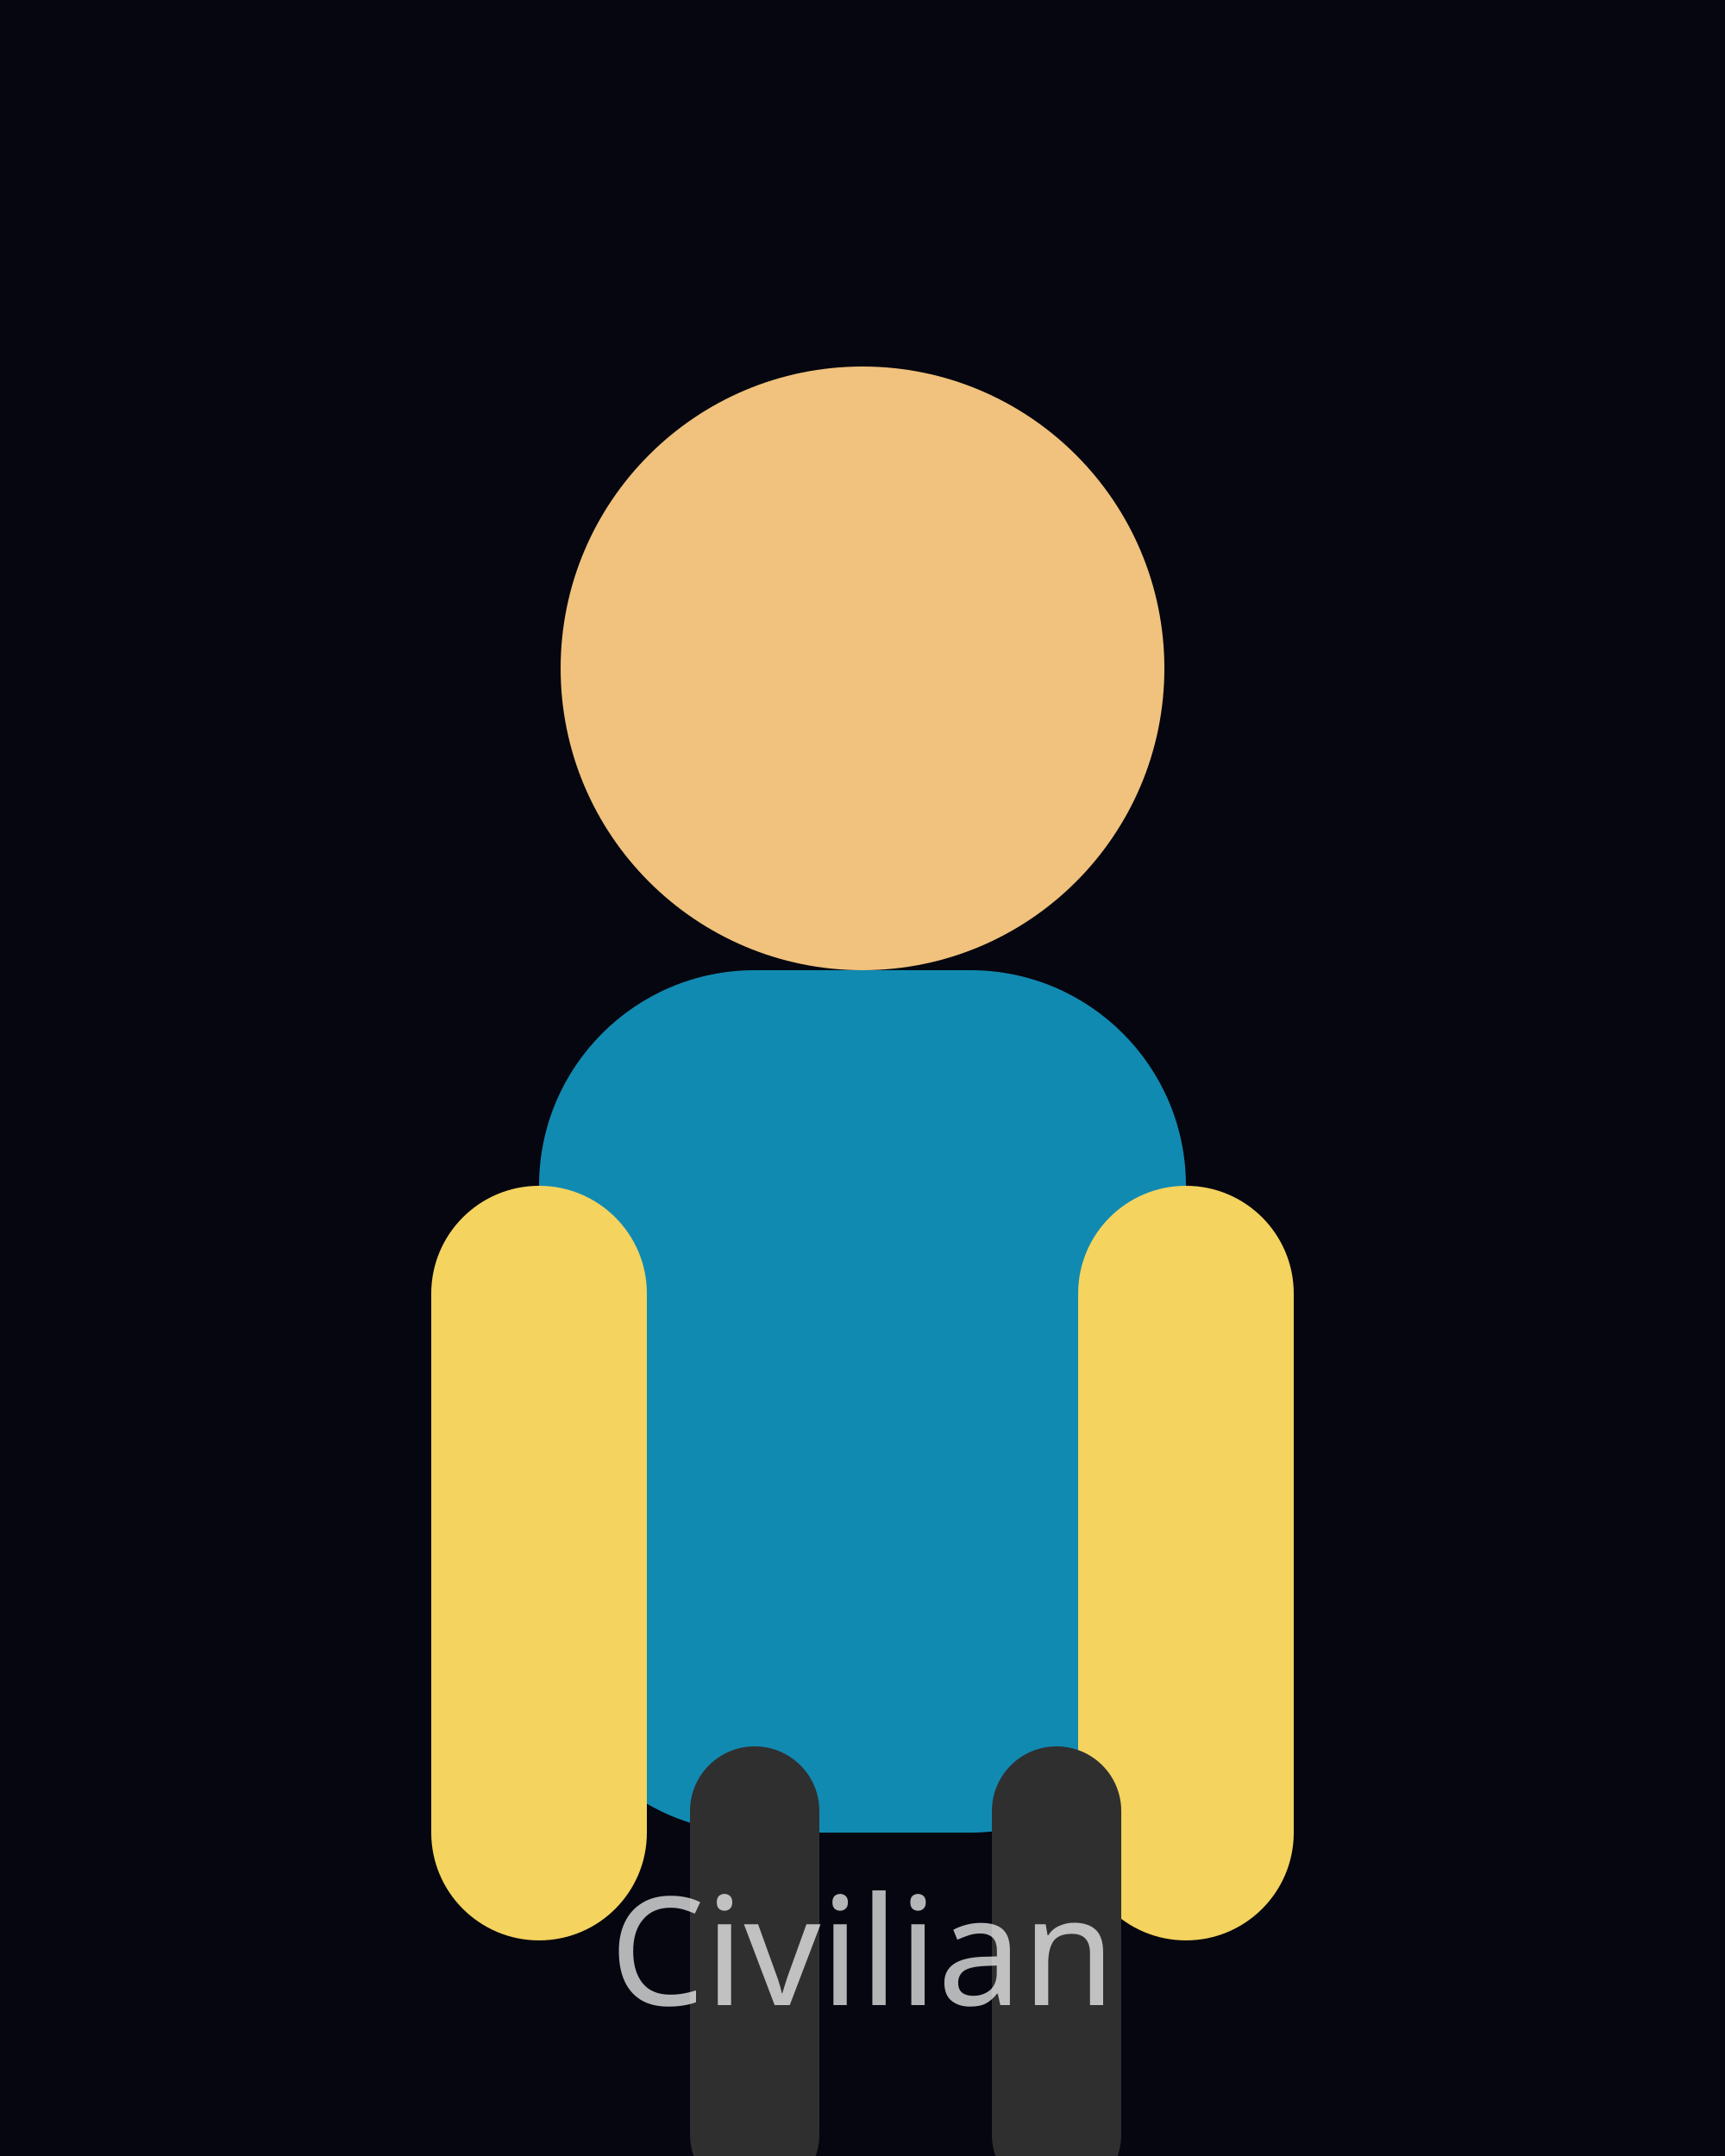
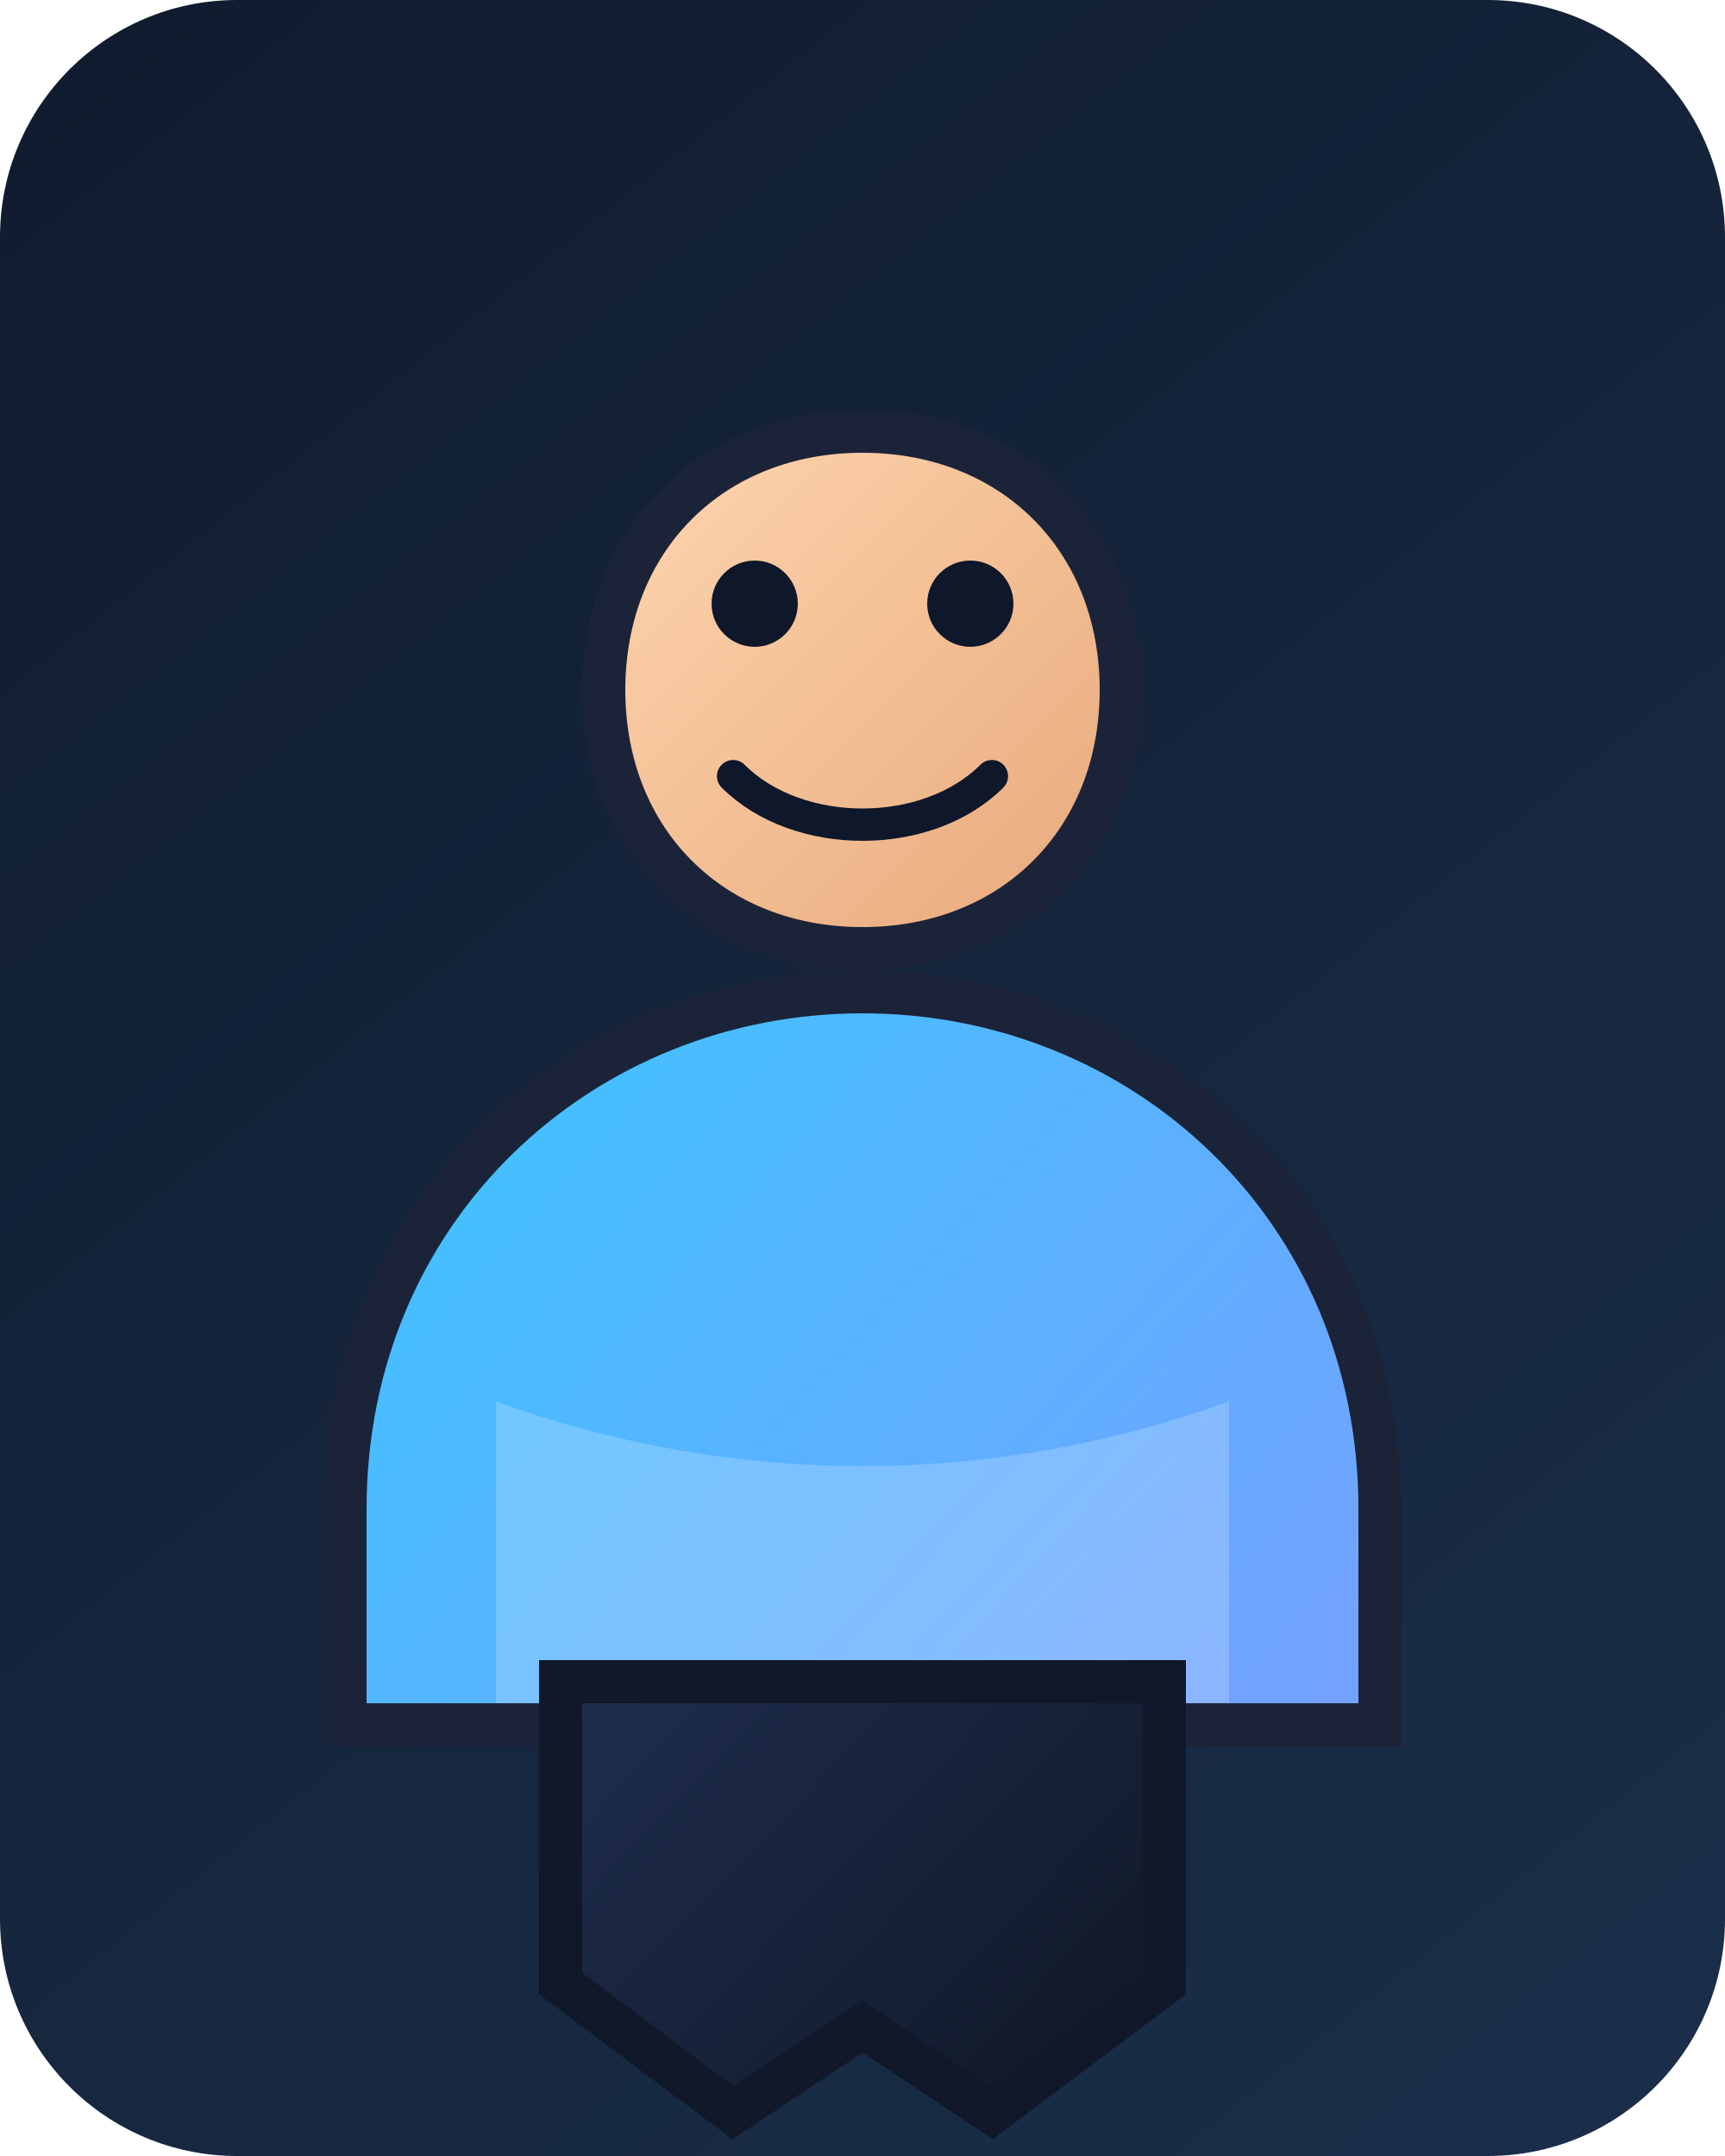
- <svg xmlns="http://www.w3.org/2000/svg" viewBox="0 0 160 200">
-   <rect width="160" height="200" fill="#05060f" />
-   <g transform="translate(40,30)">
-     <circle cx="40" cy="32" r="28" fill="#f1c27d" />
-     <rect x="10" y="60" width="60" height="80" rx="20" fill="#118ab2" />
-     <rect x="0" y="80" width="20" height="70" rx="10" fill="#f4d35e" />
-     <rect x="60" y="80" width="20" height="70" rx="10" fill="#f4d35e" />
-     <rect x="24" y="132" width="12" height="42" fill="#2f2f2f" rx="6" />
-     <rect x="52" y="132" width="12" height="42" fill="#2f2f2f" rx="6" />
+ <svg xmlns="http://www.w3.org/2000/svg" width="160" height="200" viewBox="0 0 160 200" fill="none">
+   <rect width="160" height="200" rx="22" fill="url(#bg)" />
+   <g transform="translate(32 22)">
+     <path d="M48 18c14 0 24 10 24 24s-10 24-24 24-24-10-24-24 10-24 24-24z" fill="url(#skin)" stroke="#1B2338" stroke-width="4" />
+     <path d="M48 70c26 0 48 20 48 48v20H0v-20c0-28 22-48 48-48z" fill="url(#shirt)" stroke="#1B2338" stroke-width="4" />
+     <path d="M14 108c22 8 46 8 68 0v28H14v-28z" fill="rgba(255,255,255,0.2)" />
+     <path d="M20 134h56v28l-16 12-12-8-12 8-16-12v-28z" fill="url(#pants)" stroke="#101829" stroke-width="4" />
+     <circle cx="38" cy="34" r="4" fill="#0F172A" />
+     <circle cx="58" cy="34" r="4" fill="#0F172A" />
+     <path d="M36 50c6 6 18 6 24 0" stroke="#0F172A" stroke-width="3" stroke-linecap="round" />
  </g>
-   <text x="80" y="186" text-anchor="middle" font-family="Segoe UI, sans-serif" font-size="14" fill="rgba(255,255,255,0.7)">Civilian</text>
+   <defs>
+     <linearGradient id="bg" x1="0" y1="0" x2="160" y2="200" gradientUnits="userSpaceOnUse">
+       <stop offset="0" stop-color="#101B2E" />
+       <stop offset="1" stop-color="#1A2F4A" />
+     </linearGradient>
+     <linearGradient id="skin" x1="24" y1="18" x2="72" y2="66" gradientUnits="userSpaceOnUse">
+       <stop offset="0" stop-color="#FFD7B1" />
+       <stop offset="1" stop-color="#E7A779" />
+     </linearGradient>
+     <linearGradient id="shirt" x1="0" y1="70" x2="96" y2="158" gradientUnits="userSpaceOnUse">
+       <stop offset="0" stop-color="#3BC6FF" />
+       <stop offset="1" stop-color="#7C9BFF" />
+     </linearGradient>
+     <linearGradient id="pants" x1="20" y1="134" x2="76" y2="188" gradientUnits="userSpaceOnUse">
+       <stop offset="0" stop-color="#1F2D4E" />
+       <stop offset="1" stop-color="#0D141F" />
+     </linearGradient>
+   </defs>
</svg>
